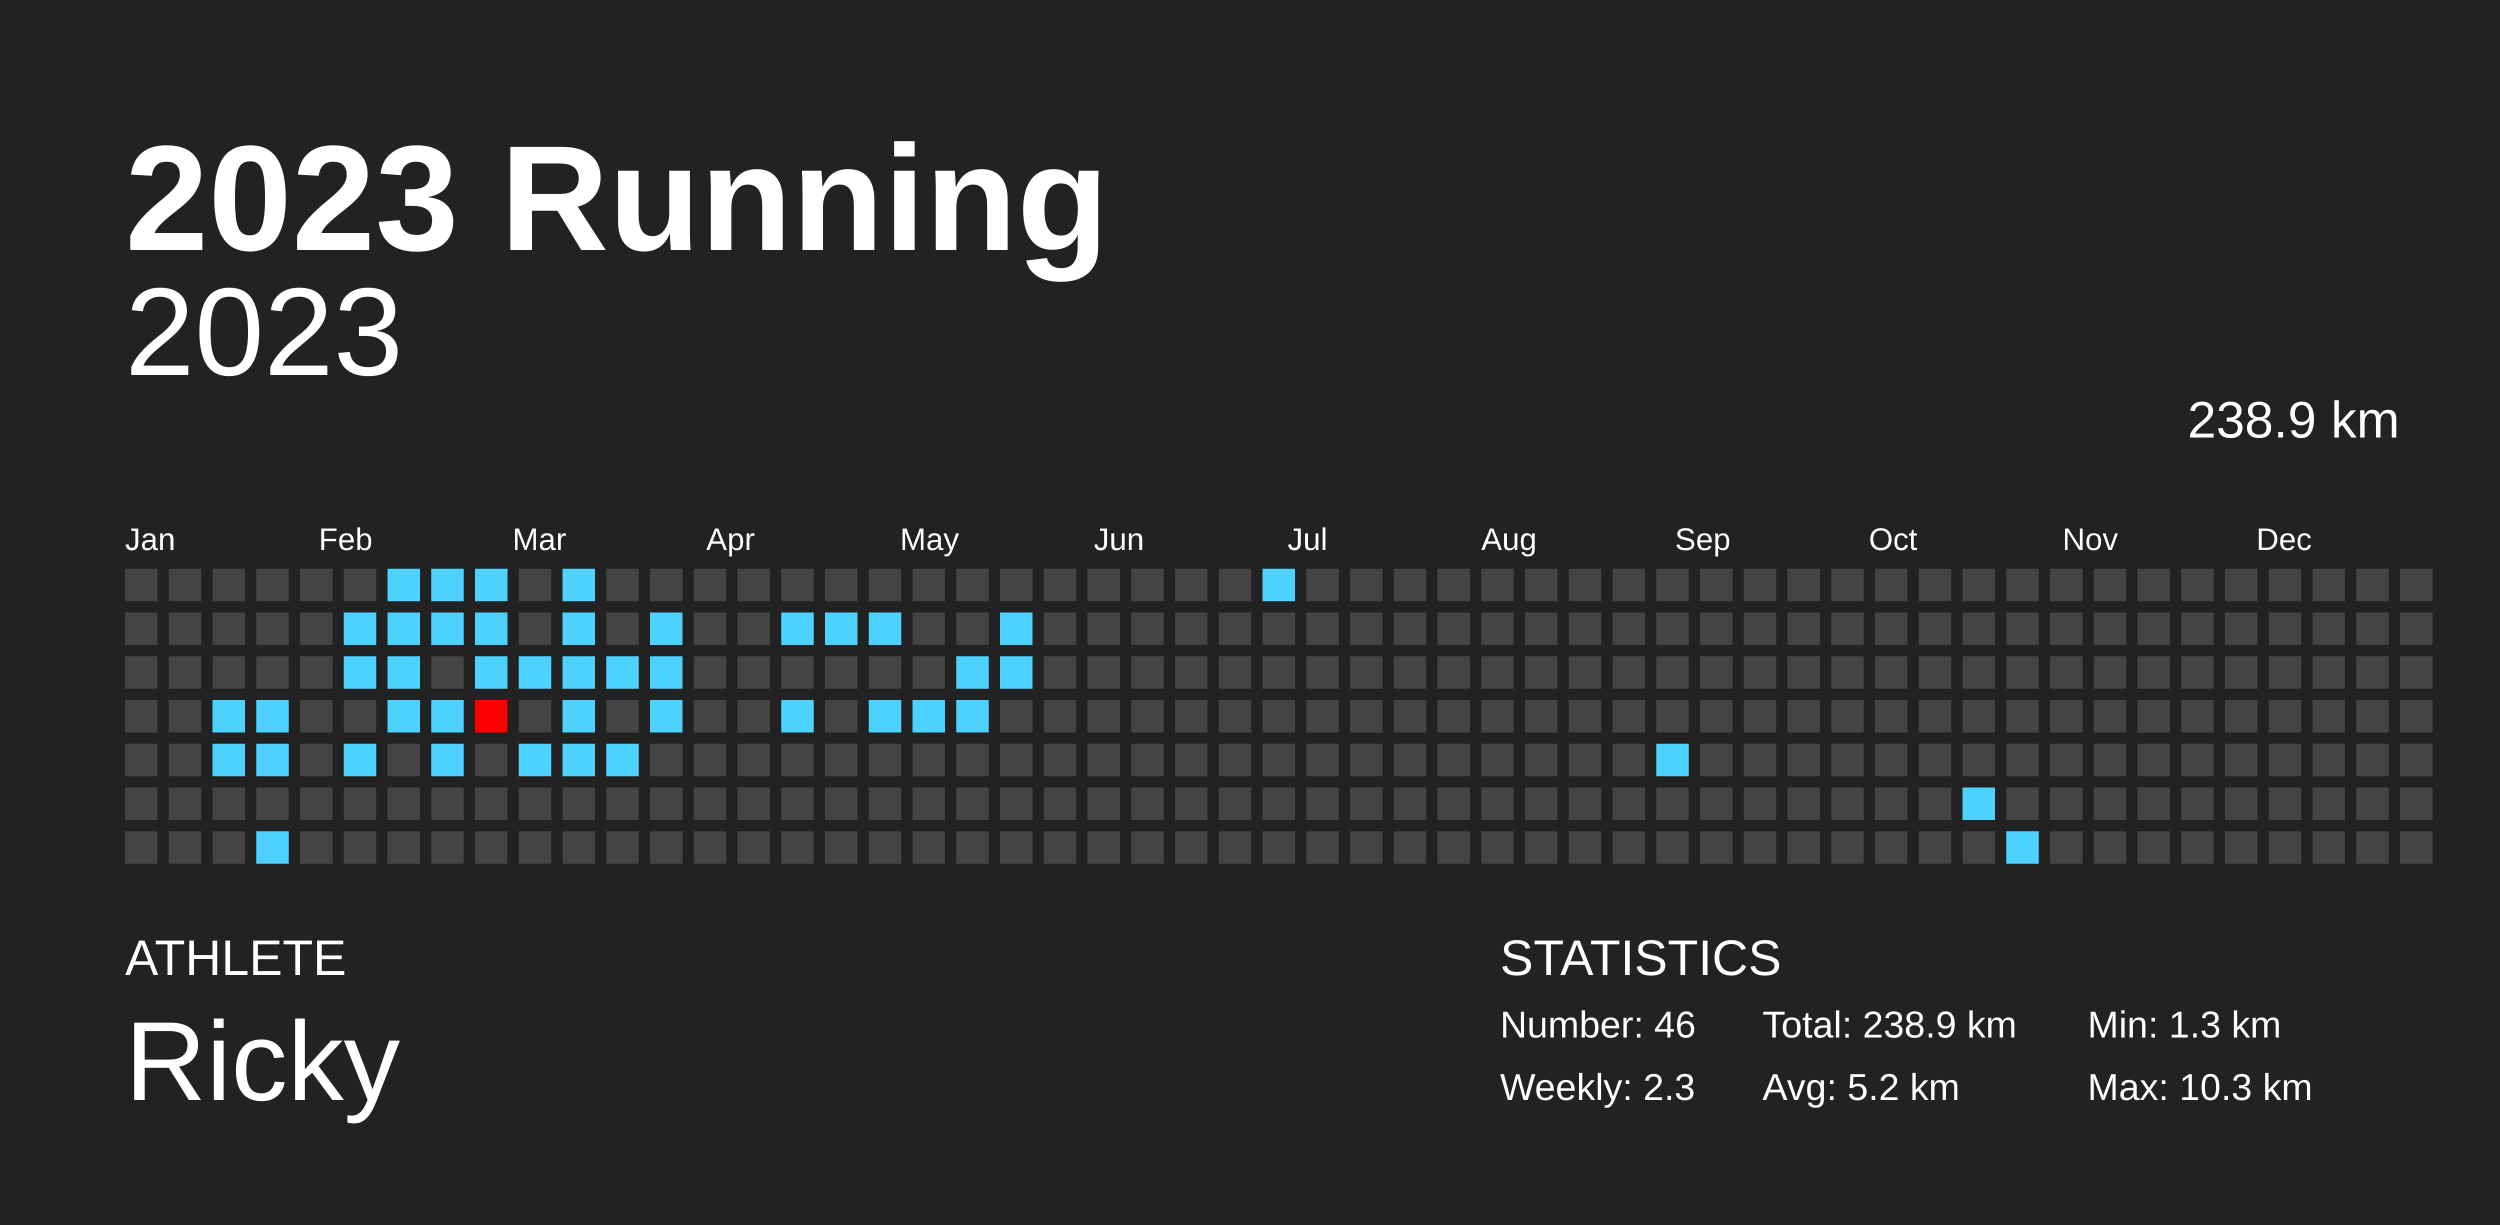
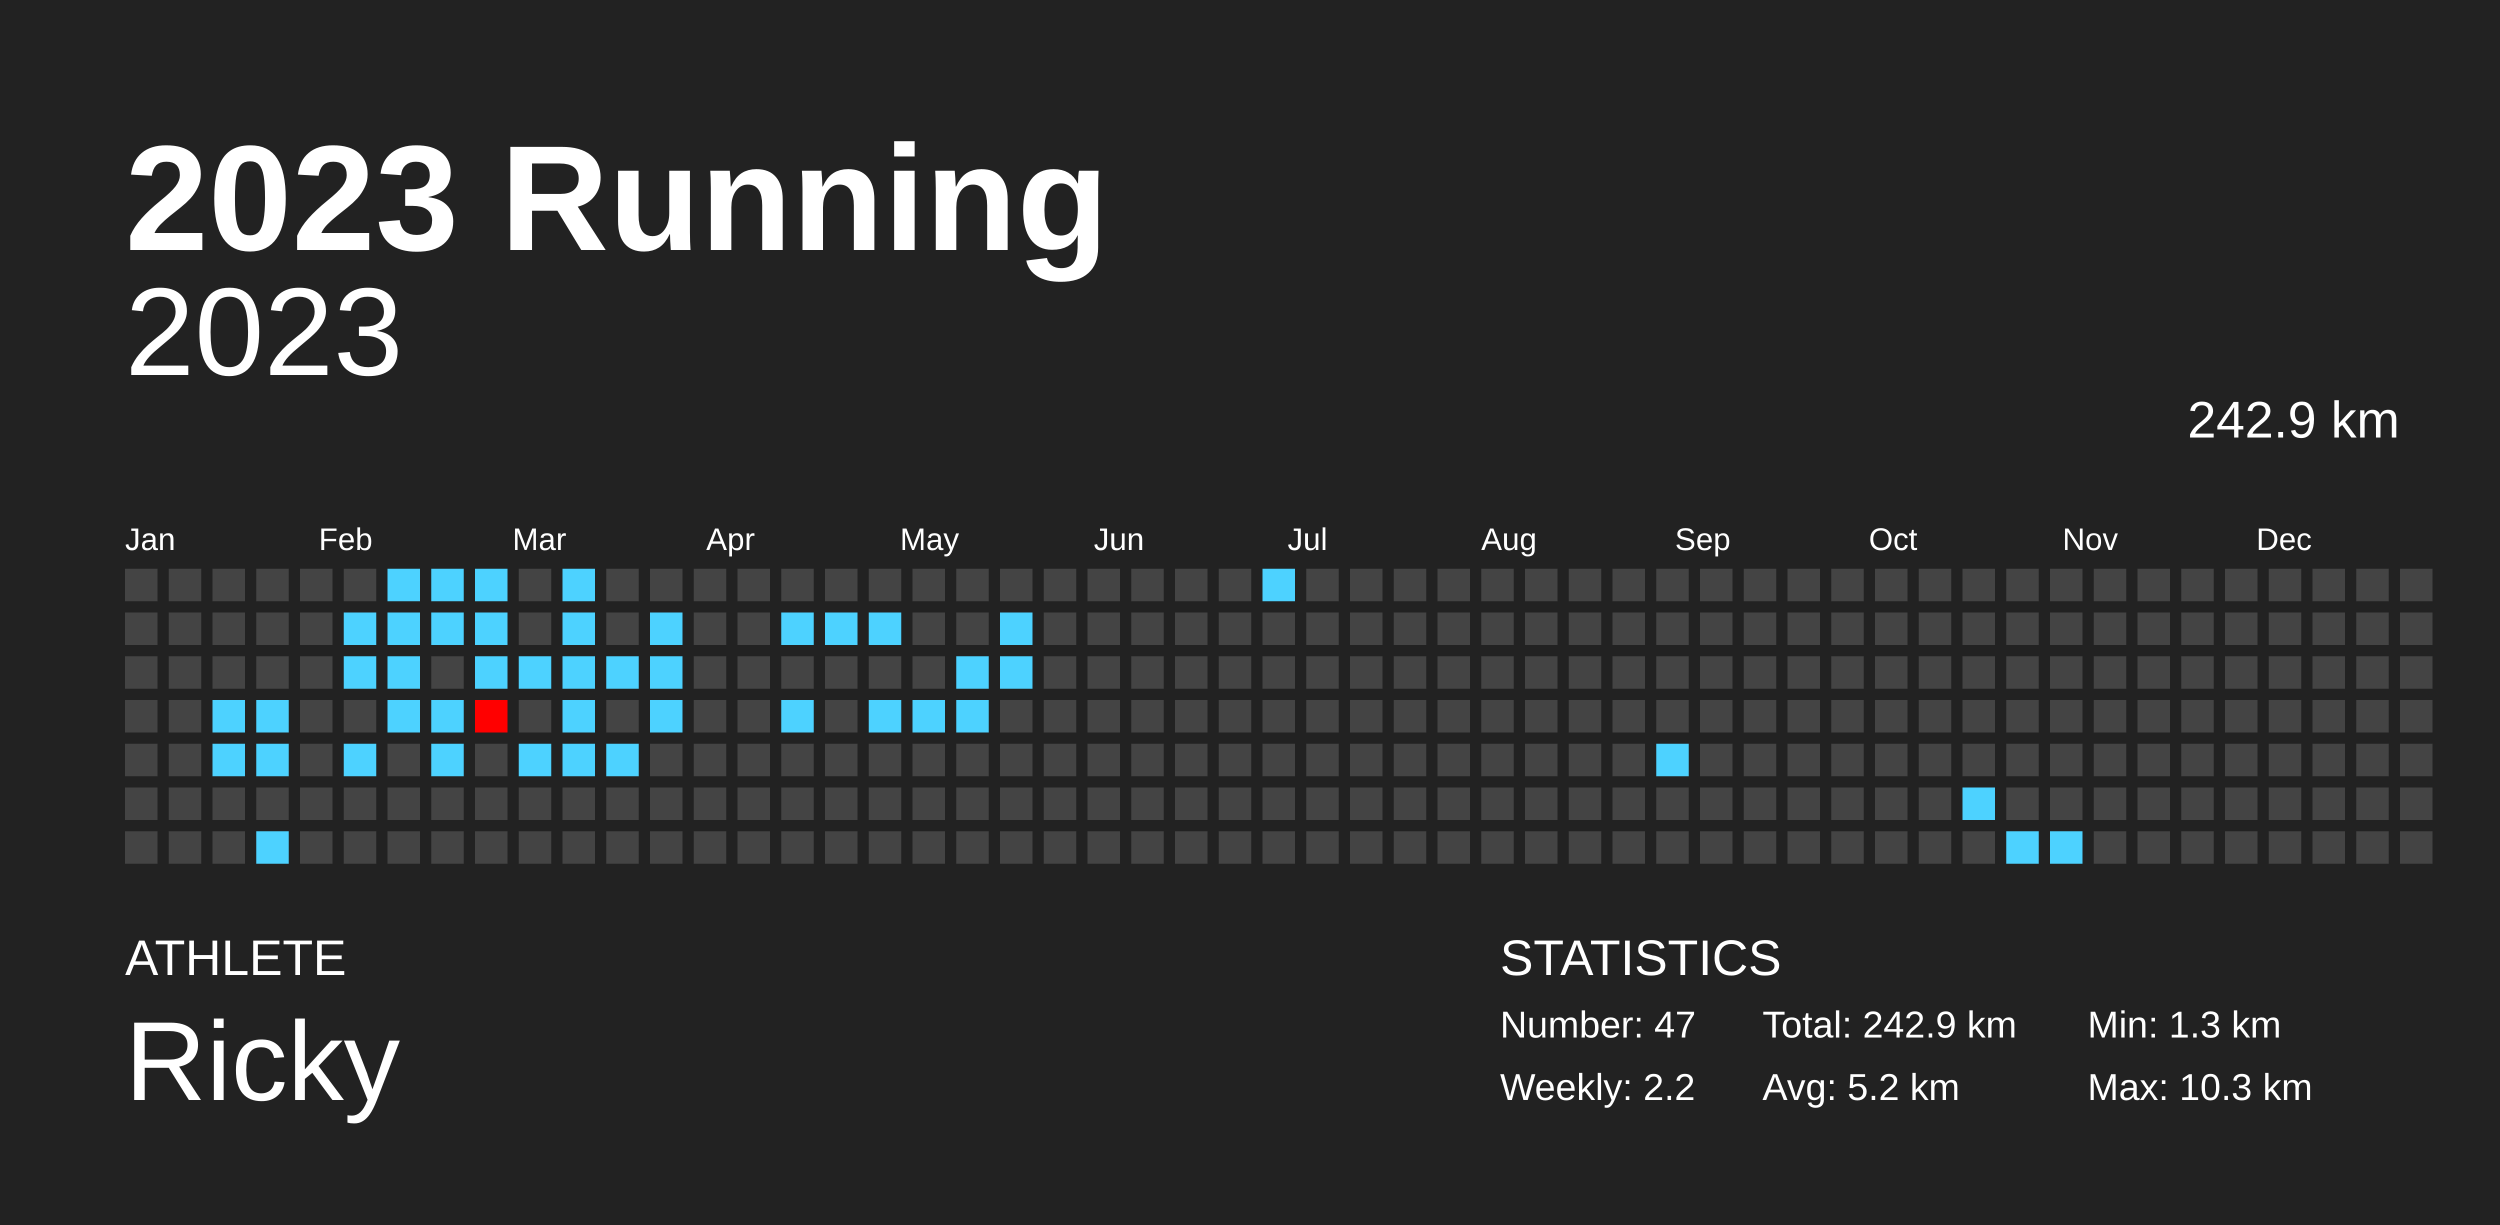
<svg xmlns="http://www.w3.org/2000/svg" baseProfile="full" height="98mm" version="1.1" viewBox="0,0,200,98" width="200mm">
  <defs />
  <rect fill="#222222" height="98" width="200" x="0" y="0" />
  <text fill="#FFFFFF" style="font-size:12px; font-family:Arial; font-weight:bold;" x="10" y="20">2023 Running</text>
  <text fill="#FFFFFF" style="font-size:4px; font-family:Arial" x="10" y="78">ATHLETE</text>
  <text fill="#FFFFFF" style="font-size:9px; font-family:Arial" x="10" y="88">Ricky</text>
  <text fill="#FFFFFF" style="font-size:4px; font-family:Arial" x="120" y="78">STATISTICS</text>
-   <text fill="#FFFFFF" style="font-size:3px; font-family:Arial" x="120" y="83">Number: 46</text>
-   <text fill="#FFFFFF" style="font-size:3px; font-family:Arial" x="120" y="88">Weekly: 2.3</text>
-   <text fill="#FFFFFF" style="font-size:3px; font-family:Arial" x="141" y="83">Total: 238.9 km</text>
+   <text fill="#FFFFFF" style="font-size:3px; font-family:Arial" x="120" y="83">Number: 47</text>
+   <text fill="#FFFFFF" style="font-size:3px; font-family:Arial" x="120" y="88">Weekly: 2.2</text>
+   <text fill="#FFFFFF" style="font-size:3px; font-family:Arial" x="141" y="83">Total: 242.9 km</text>
  <text fill="#FFFFFF" style="font-size:3px; font-family:Arial" x="141" y="88">Avg: 5.2 km</text>
  <text fill="#FFFFFF" style="font-size:3px; font-family:Arial" x="167" y="83">Min: 1.3 km</text>
  <text fill="#FFFFFF" style="font-size:3px; font-family:Arial" x="167" y="88">Max: 10.3 km</text>
  <text alignment-baseline="hanging" fill="#FFFFFF" style="font-size:10.0px; font-family:Arial;" x="10" y="30">2023</text>
-   <text alignment-baseline="hanging" fill="#FFFFFF" style="font-size:4.125px; font-family:Arial;" x="175" y="35">238.9 km</text>
+   <text alignment-baseline="hanging" fill="#FFFFFF" style="font-size:4.125px; font-family:Arial;" x="175" y="35">242.9 km</text>
  <text fill="#FFFFFF" style="font-size:2.5px; font-family:Arial" x="10.0" y="44">Jan</text>
  <text fill="#FFFFFF" style="font-size:2.5px; font-family:Arial" x="25.5" y="44">Feb</text>
  <text fill="#FFFFFF" style="font-size:2.5px; font-family:Arial" x="41.0" y="44">Mar</text>
  <text fill="#FFFFFF" style="font-size:2.5px; font-family:Arial" x="56.5" y="44">Apr</text>
  <text fill="#FFFFFF" style="font-size:2.5px; font-family:Arial" x="72.0" y="44">May</text>
  <text fill="#FFFFFF" style="font-size:2.5px; font-family:Arial" x="87.5" y="44">Jun</text>
  <text fill="#FFFFFF" style="font-size:2.5px; font-family:Arial" x="103.0" y="44">Jul</text>
  <text fill="#FFFFFF" style="font-size:2.5px; font-family:Arial" x="118.5" y="44">Aug</text>
  <text fill="#FFFFFF" style="font-size:2.5px; font-family:Arial" x="134.0" y="44">Sep</text>
  <text fill="#FFFFFF" style="font-size:2.5px; font-family:Arial" x="149.5" y="44">Oct</text>
  <text fill="#FFFFFF" style="font-size:2.5px; font-family:Arial" x="165.0" y="44">Nov</text>
  <text fill="#FFFFFF" style="font-size:2.5px; font-family:Arial" x="180.5" y="44">Dec</text>
  <rect fill="#444444" height="2.6" width="2.6" x="10.0" y="45.5" />
  <rect fill="#444444" height="2.6" width="2.6" x="10.0" y="49.0" />
  <rect fill="#444444" height="2.6" width="2.6" x="10.0" y="52.5" />
  <rect fill="#444444" height="2.6" width="2.6" x="10.0" y="56.0" />
  <rect fill="#444444" height="2.6" width="2.6" x="10.0" y="59.5" />
  <rect fill="#444444" height="2.6" width="2.6" x="10.0" y="63.0" />
  <rect fill="#444444" height="2.6" width="2.6" x="10.0" y="66.5" />
  <rect fill="#444444" height="2.6" width="2.6" x="13.5" y="45.5" />
  <rect fill="#444444" height="2.6" width="2.6" x="13.5" y="49.0" />
  <rect fill="#444444" height="2.6" width="2.6" x="13.5" y="52.5" />
  <rect fill="#444444" height="2.6" width="2.6" x="13.5" y="56.0" />
  <rect fill="#444444" height="2.6" width="2.6" x="13.5" y="59.5" />
  <rect fill="#444444" height="2.6" width="2.6" x="13.5" y="63.0" />
  <rect fill="#444444" height="2.6" width="2.6" x="13.5" y="66.5" />
  <rect fill="#444444" height="2.6" width="2.6" x="17.0" y="45.5" />
  <rect fill="#444444" height="2.6" width="2.6" x="17.0" y="49.0" />
  <rect fill="#444444" height="2.6" width="2.6" x="17.0" y="52.5" />
  <rect fill="#4dd2ff" height="2.6" width="2.6" x="17.0" y="56.0" />
  <rect fill="#4dd2ff" height="2.6" width="2.6" x="17.0" y="59.5" />
  <rect fill="#444444" height="2.6" width="2.6" x="17.0" y="63.0" />
  <rect fill="#444444" height="2.6" width="2.6" x="17.0" y="66.5" />
  <rect fill="#444444" height="2.6" width="2.6" x="20.5" y="45.5" />
  <rect fill="#444444" height="2.6" width="2.6" x="20.5" y="49.0" />
  <rect fill="#444444" height="2.6" width="2.6" x="20.5" y="52.5" />
  <rect fill="#4dd2ff" height="2.6" width="2.6" x="20.5" y="56.0" />
  <rect fill="#4dd2ff" height="2.6" width="2.6" x="20.5" y="59.5" />
  <rect fill="#444444" height="2.6" width="2.6" x="20.5" y="63.0" />
  <rect fill="#4dd2ff" height="2.6" width="2.6" x="20.5" y="66.5" />
  <rect fill="#444444" height="2.6" width="2.6" x="24.0" y="45.5" />
  <rect fill="#444444" height="2.6" width="2.6" x="24.0" y="49.0" />
  <rect fill="#444444" height="2.6" width="2.6" x="24.0" y="52.5" />
  <rect fill="#444444" height="2.6" width="2.6" x="24.0" y="56.0" />
  <rect fill="#444444" height="2.6" width="2.6" x="24.0" y="59.5" />
  <rect fill="#444444" height="2.6" width="2.6" x="24.0" y="63.0" />
  <rect fill="#444444" height="2.6" width="2.6" x="24.0" y="66.5" />
  <rect fill="#444444" height="2.6" width="2.6" x="27.5" y="45.5" />
  <rect fill="#4dd2ff" height="2.6" width="2.6" x="27.5" y="49.0" />
  <rect fill="#4dd2ff" height="2.6" width="2.6" x="27.5" y="52.5" />
  <rect fill="#444444" height="2.6" width="2.6" x="27.5" y="56.0" />
  <rect fill="#4dd2ff" height="2.6" width="2.6" x="27.5" y="59.5" />
  <rect fill="#444444" height="2.6" width="2.6" x="27.5" y="63.0" />
  <rect fill="#444444" height="2.6" width="2.6" x="27.5" y="66.5" />
  <rect fill="#4dd2ff" height="2.6" width="2.6" x="31.0" y="45.5" />
  <rect fill="#4dd2ff" height="2.6" width="2.6" x="31.0" y="49.0" />
  <rect fill="#4dd2ff" height="2.6" width="2.6" x="31.0" y="52.5" />
  <rect fill="#4dd2ff" height="2.6" width="2.6" x="31.0" y="56.0" />
  <rect fill="#444444" height="2.6" width="2.6" x="31.0" y="59.5" />
  <rect fill="#444444" height="2.6" width="2.6" x="31.0" y="63.0" />
  <rect fill="#444444" height="2.6" width="2.6" x="31.0" y="66.5" />
  <rect fill="#4dd2ff" height="2.6" width="2.6" x="34.5" y="45.5" />
  <rect fill="#4dd2ff" height="2.6" width="2.6" x="34.5" y="49.0" />
  <rect fill="#444444" height="2.6" width="2.6" x="34.5" y="52.5" />
  <rect fill="#4dd2ff" height="2.6" width="2.6" x="34.5" y="56.0" />
  <rect fill="#4dd2ff" height="2.6" width="2.6" x="34.5" y="59.5" />
  <rect fill="#444444" height="2.6" width="2.6" x="34.5" y="63.0" />
  <rect fill="#444444" height="2.6" width="2.6" x="34.5" y="66.5" />
  <rect fill="#4dd2ff" height="2.6" width="2.6" x="38.0" y="45.5" />
  <rect fill="#4dd2ff" height="2.6" width="2.6" x="38.0" y="49.0" />
  <rect fill="#4dd2ff" height="2.6" width="2.6" x="38.0" y="52.5" />
  <rect fill="#ff0000" height="2.6" width="2.6" x="38.0" y="56.0" />
  <rect fill="#444444" height="2.6" width="2.6" x="38.0" y="59.5" />
  <rect fill="#444444" height="2.6" width="2.6" x="38.0" y="63.0" />
  <rect fill="#444444" height="2.6" width="2.6" x="38.0" y="66.5" />
  <rect fill="#444444" height="2.6" width="2.6" x="41.5" y="45.5" />
  <rect fill="#444444" height="2.6" width="2.6" x="41.5" y="49.0" />
  <rect fill="#4dd2ff" height="2.6" width="2.6" x="41.5" y="52.5" />
  <rect fill="#444444" height="2.6" width="2.6" x="41.5" y="56.0" />
  <rect fill="#4dd2ff" height="2.6" width="2.6" x="41.5" y="59.5" />
  <rect fill="#444444" height="2.6" width="2.6" x="41.5" y="63.0" />
  <rect fill="#444444" height="2.6" width="2.6" x="41.5" y="66.5" />
  <rect fill="#4dd2ff" height="2.6" width="2.6" x="45.0" y="45.5" />
  <rect fill="#4dd2ff" height="2.6" width="2.6" x="45.0" y="49.0" />
  <rect fill="#4dd2ff" height="2.6" width="2.6" x="45.0" y="52.5" />
  <rect fill="#4dd2ff" height="2.6" width="2.6" x="45.0" y="56.0" />
  <rect fill="#4dd2ff" height="2.6" width="2.6" x="45.0" y="59.5" />
  <rect fill="#444444" height="2.6" width="2.6" x="45.0" y="63.0" />
  <rect fill="#444444" height="2.6" width="2.6" x="45.0" y="66.5" />
  <rect fill="#444444" height="2.6" width="2.6" x="48.5" y="45.5" />
  <rect fill="#444444" height="2.6" width="2.6" x="48.5" y="49.0" />
  <rect fill="#4dd2ff" height="2.6" width="2.6" x="48.5" y="52.5" />
  <rect fill="#444444" height="2.6" width="2.6" x="48.5" y="56.0" />
  <rect fill="#4dd2ff" height="2.6" width="2.6" x="48.5" y="59.5" />
  <rect fill="#444444" height="2.6" width="2.6" x="48.5" y="63.0" />
  <rect fill="#444444" height="2.6" width="2.6" x="48.5" y="66.5" />
  <rect fill="#444444" height="2.6" width="2.6" x="52.0" y="45.5" />
  <rect fill="#4dd2ff" height="2.6" width="2.6" x="52.0" y="49.0" />
  <rect fill="#4dd2ff" height="2.6" width="2.6" x="52.0" y="52.5" />
  <rect fill="#4dd2ff" height="2.6" width="2.6" x="52.0" y="56.0" />
  <rect fill="#444444" height="2.6" width="2.6" x="52.0" y="59.5" />
  <rect fill="#444444" height="2.6" width="2.6" x="52.0" y="63.0" />
  <rect fill="#444444" height="2.6" width="2.6" x="52.0" y="66.5" />
  <rect fill="#444444" height="2.6" width="2.6" x="55.5" y="45.5" />
  <rect fill="#444444" height="2.6" width="2.6" x="55.5" y="49.0" />
  <rect fill="#444444" height="2.6" width="2.6" x="55.5" y="52.5" />
  <rect fill="#444444" height="2.6" width="2.6" x="55.5" y="56.0" />
  <rect fill="#444444" height="2.6" width="2.6" x="55.5" y="59.5" />
  <rect fill="#444444" height="2.6" width="2.6" x="55.5" y="63.0" />
  <rect fill="#444444" height="2.6" width="2.6" x="55.5" y="66.5" />
  <rect fill="#444444" height="2.6" width="2.6" x="59.0" y="45.5" />
  <rect fill="#444444" height="2.6" width="2.6" x="59.0" y="49.0" />
  <rect fill="#444444" height="2.6" width="2.6" x="59.0" y="52.5" />
  <rect fill="#444444" height="2.6" width="2.6" x="59.0" y="56.0" />
  <rect fill="#444444" height="2.6" width="2.6" x="59.0" y="59.5" />
  <rect fill="#444444" height="2.6" width="2.6" x="59.0" y="63.0" />
  <rect fill="#444444" height="2.6" width="2.6" x="59.0" y="66.5" />
  <rect fill="#444444" height="2.6" width="2.6" x="62.5" y="45.5" />
  <rect fill="#4dd2ff" height="2.6" width="2.6" x="62.5" y="49.0" />
  <rect fill="#444444" height="2.6" width="2.6" x="62.5" y="52.5" />
  <rect fill="#4dd2ff" height="2.6" width="2.6" x="62.5" y="56.0" />
  <rect fill="#444444" height="2.6" width="2.6" x="62.5" y="59.5" />
  <rect fill="#444444" height="2.6" width="2.6" x="62.5" y="63.0" />
  <rect fill="#444444" height="2.6" width="2.6" x="62.5" y="66.5" />
  <rect fill="#444444" height="2.6" width="2.6" x="66.0" y="45.5" />
  <rect fill="#4dd2ff" height="2.6" width="2.6" x="66.0" y="49.0" />
  <rect fill="#444444" height="2.6" width="2.6" x="66.0" y="52.5" />
  <rect fill="#444444" height="2.6" width="2.6" x="66.0" y="56.0" />
  <rect fill="#444444" height="2.6" width="2.6" x="66.0" y="59.5" />
  <rect fill="#444444" height="2.6" width="2.6" x="66.0" y="63.0" />
  <rect fill="#444444" height="2.6" width="2.6" x="66.0" y="66.5" />
  <rect fill="#444444" height="2.6" width="2.6" x="69.5" y="45.5" />
  <rect fill="#4dd2ff" height="2.6" width="2.6" x="69.5" y="49.0" />
  <rect fill="#444444" height="2.6" width="2.6" x="69.5" y="52.5" />
  <rect fill="#4dd2ff" height="2.6" width="2.6" x="69.5" y="56.0" />
  <rect fill="#444444" height="2.6" width="2.6" x="69.5" y="59.5" />
  <rect fill="#444444" height="2.6" width="2.6" x="69.5" y="63.0" />
  <rect fill="#444444" height="2.6" width="2.6" x="69.5" y="66.5" />
  <rect fill="#444444" height="2.6" width="2.6" x="73.0" y="45.5" />
  <rect fill="#444444" height="2.6" width="2.6" x="73.0" y="49.0" />
  <rect fill="#444444" height="2.6" width="2.6" x="73.0" y="52.5" />
  <rect fill="#4dd2ff" height="2.6" width="2.6" x="73.0" y="56.0" />
  <rect fill="#444444" height="2.6" width="2.6" x="73.0" y="59.5" />
  <rect fill="#444444" height="2.6" width="2.6" x="73.0" y="63.0" />
  <rect fill="#444444" height="2.6" width="2.6" x="73.0" y="66.5" />
  <rect fill="#444444" height="2.6" width="2.6" x="76.5" y="45.5" />
  <rect fill="#444444" height="2.6" width="2.6" x="76.5" y="49.0" />
  <rect fill="#4dd2ff" height="2.6" width="2.6" x="76.5" y="52.5" />
  <rect fill="#4dd2ff" height="2.6" width="2.6" x="76.5" y="56.0" />
  <rect fill="#444444" height="2.6" width="2.6" x="76.5" y="59.5" />
  <rect fill="#444444" height="2.6" width="2.6" x="76.5" y="63.0" />
  <rect fill="#444444" height="2.6" width="2.6" x="76.5" y="66.5" />
  <rect fill="#444444" height="2.6" width="2.6" x="80.0" y="45.5" />
  <rect fill="#4dd2ff" height="2.6" width="2.6" x="80.0" y="49.0" />
  <rect fill="#4dd2ff" height="2.6" width="2.6" x="80.0" y="52.5" />
  <rect fill="#444444" height="2.6" width="2.6" x="80.0" y="56.0" />
  <rect fill="#444444" height="2.6" width="2.6" x="80.0" y="59.5" />
  <rect fill="#444444" height="2.6" width="2.6" x="80.0" y="63.0" />
  <rect fill="#444444" height="2.6" width="2.6" x="80.0" y="66.5" />
  <rect fill="#444444" height="2.6" width="2.6" x="83.5" y="45.5" />
  <rect fill="#444444" height="2.6" width="2.6" x="83.5" y="49.0" />
  <rect fill="#444444" height="2.6" width="2.6" x="83.5" y="52.5" />
  <rect fill="#444444" height="2.6" width="2.6" x="83.5" y="56.0" />
  <rect fill="#444444" height="2.6" width="2.6" x="83.5" y="59.5" />
  <rect fill="#444444" height="2.6" width="2.6" x="83.5" y="63.0" />
  <rect fill="#444444" height="2.6" width="2.6" x="83.5" y="66.5" />
  <rect fill="#444444" height="2.6" width="2.6" x="87.0" y="45.5" />
  <rect fill="#444444" height="2.6" width="2.6" x="87.0" y="49.0" />
  <rect fill="#444444" height="2.6" width="2.6" x="87.0" y="52.5" />
  <rect fill="#444444" height="2.6" width="2.6" x="87.0" y="56.0" />
  <rect fill="#444444" height="2.6" width="2.6" x="87.0" y="59.5" />
  <rect fill="#444444" height="2.6" width="2.6" x="87.0" y="63.0" />
  <rect fill="#444444" height="2.6" width="2.6" x="87.0" y="66.5" />
  <rect fill="#444444" height="2.6" width="2.6" x="90.5" y="45.5" />
  <rect fill="#444444" height="2.6" width="2.6" x="90.5" y="49.0" />
  <rect fill="#444444" height="2.6" width="2.6" x="90.5" y="52.5" />
  <rect fill="#444444" height="2.6" width="2.6" x="90.5" y="56.0" />
  <rect fill="#444444" height="2.6" width="2.6" x="90.5" y="59.5" />
  <rect fill="#444444" height="2.6" width="2.6" x="90.5" y="63.0" />
  <rect fill="#444444" height="2.6" width="2.6" x="90.5" y="66.5" />
  <rect fill="#444444" height="2.6" width="2.6" x="94.0" y="45.5" />
  <rect fill="#444444" height="2.6" width="2.6" x="94.0" y="49.0" />
  <rect fill="#444444" height="2.6" width="2.6" x="94.0" y="52.5" />
  <rect fill="#444444" height="2.6" width="2.6" x="94.0" y="56.0" />
  <rect fill="#444444" height="2.6" width="2.6" x="94.0" y="59.5" />
  <rect fill="#444444" height="2.6" width="2.6" x="94.0" y="63.0" />
  <rect fill="#444444" height="2.6" width="2.6" x="94.0" y="66.5" />
  <rect fill="#444444" height="2.6" width="2.6" x="97.5" y="45.5" />
  <rect fill="#444444" height="2.6" width="2.6" x="97.5" y="49.0" />
  <rect fill="#444444" height="2.6" width="2.6" x="97.5" y="52.5" />
  <rect fill="#444444" height="2.6" width="2.6" x="97.5" y="56.0" />
  <rect fill="#444444" height="2.6" width="2.6" x="97.5" y="59.5" />
  <rect fill="#444444" height="2.6" width="2.6" x="97.5" y="63.0" />
  <rect fill="#444444" height="2.6" width="2.6" x="97.5" y="66.5" />
  <rect fill="#4dd2ff" height="2.6" width="2.6" x="101.0" y="45.5" />
  <rect fill="#444444" height="2.6" width="2.6" x="101.0" y="49.0" />
  <rect fill="#444444" height="2.6" width="2.6" x="101.0" y="52.5" />
  <rect fill="#444444" height="2.6" width="2.6" x="101.0" y="56.0" />
  <rect fill="#444444" height="2.6" width="2.6" x="101.0" y="59.5" />
  <rect fill="#444444" height="2.6" width="2.6" x="101.0" y="63.0" />
  <rect fill="#444444" height="2.6" width="2.6" x="101.0" y="66.5" />
  <rect fill="#444444" height="2.6" width="2.6" x="104.5" y="45.5" />
  <rect fill="#444444" height="2.6" width="2.6" x="104.5" y="49.0" />
  <rect fill="#444444" height="2.6" width="2.6" x="104.5" y="52.5" />
  <rect fill="#444444" height="2.6" width="2.6" x="104.5" y="56.0" />
  <rect fill="#444444" height="2.6" width="2.6" x="104.5" y="59.5" />
  <rect fill="#444444" height="2.6" width="2.6" x="104.5" y="63.0" />
  <rect fill="#444444" height="2.6" width="2.6" x="104.5" y="66.5" />
  <rect fill="#444444" height="2.6" width="2.6" x="108.0" y="45.5" />
  <rect fill="#444444" height="2.6" width="2.6" x="108.0" y="49.0" />
  <rect fill="#444444" height="2.6" width="2.6" x="108.0" y="52.5" />
  <rect fill="#444444" height="2.6" width="2.6" x="108.0" y="56.0" />
  <rect fill="#444444" height="2.6" width="2.6" x="108.0" y="59.5" />
  <rect fill="#444444" height="2.6" width="2.6" x="108.0" y="63.0" />
  <rect fill="#444444" height="2.6" width="2.6" x="108.0" y="66.5" />
  <rect fill="#444444" height="2.6" width="2.6" x="111.5" y="45.5" />
  <rect fill="#444444" height="2.6" width="2.6" x="111.5" y="49.0" />
  <rect fill="#444444" height="2.6" width="2.6" x="111.5" y="52.5" />
  <rect fill="#444444" height="2.6" width="2.6" x="111.5" y="56.0" />
  <rect fill="#444444" height="2.6" width="2.6" x="111.5" y="59.5" />
  <rect fill="#444444" height="2.6" width="2.6" x="111.5" y="63.0" />
  <rect fill="#444444" height="2.6" width="2.6" x="111.5" y="66.5" />
  <rect fill="#444444" height="2.6" width="2.6" x="115.0" y="45.5" />
  <rect fill="#444444" height="2.6" width="2.6" x="115.0" y="49.0" />
  <rect fill="#444444" height="2.6" width="2.6" x="115.0" y="52.5" />
  <rect fill="#444444" height="2.6" width="2.6" x="115.0" y="56.0" />
  <rect fill="#444444" height="2.6" width="2.6" x="115.0" y="59.5" />
  <rect fill="#444444" height="2.6" width="2.6" x="115.0" y="63.0" />
  <rect fill="#444444" height="2.6" width="2.6" x="115.0" y="66.5" />
  <rect fill="#444444" height="2.6" width="2.6" x="118.5" y="45.5" />
  <rect fill="#444444" height="2.6" width="2.6" x="118.5" y="49.0" />
  <rect fill="#444444" height="2.6" width="2.6" x="118.5" y="52.5" />
  <rect fill="#444444" height="2.6" width="2.6" x="118.5" y="56.0" />
  <rect fill="#444444" height="2.6" width="2.6" x="118.5" y="59.5" />
  <rect fill="#444444" height="2.6" width="2.6" x="118.5" y="63.0" />
  <rect fill="#444444" height="2.6" width="2.6" x="118.5" y="66.5" />
  <rect fill="#444444" height="2.6" width="2.6" x="122.0" y="45.5" />
  <rect fill="#444444" height="2.6" width="2.6" x="122.0" y="49.0" />
  <rect fill="#444444" height="2.6" width="2.6" x="122.0" y="52.5" />
  <rect fill="#444444" height="2.6" width="2.6" x="122.0" y="56.0" />
  <rect fill="#444444" height="2.6" width="2.6" x="122.0" y="59.5" />
  <rect fill="#444444" height="2.6" width="2.6" x="122.0" y="63.0" />
  <rect fill="#444444" height="2.6" width="2.6" x="122.0" y="66.5" />
  <rect fill="#444444" height="2.6" width="2.6" x="125.5" y="45.5" />
  <rect fill="#444444" height="2.6" width="2.6" x="125.5" y="49.0" />
  <rect fill="#444444" height="2.6" width="2.6" x="125.5" y="52.5" />
  <rect fill="#444444" height="2.6" width="2.6" x="125.5" y="56.0" />
  <rect fill="#444444" height="2.6" width="2.6" x="125.5" y="59.5" />
  <rect fill="#444444" height="2.6" width="2.6" x="125.5" y="63.0" />
  <rect fill="#444444" height="2.6" width="2.6" x="125.5" y="66.5" />
  <rect fill="#444444" height="2.6" width="2.6" x="129.0" y="45.5" />
  <rect fill="#444444" height="2.6" width="2.6" x="129.0" y="49.0" />
  <rect fill="#444444" height="2.6" width="2.6" x="129.0" y="52.5" />
  <rect fill="#444444" height="2.6" width="2.6" x="129.0" y="56.0" />
  <rect fill="#444444" height="2.6" width="2.6" x="129.0" y="59.5" />
  <rect fill="#444444" height="2.6" width="2.6" x="129.0" y="63.0" />
  <rect fill="#444444" height="2.6" width="2.6" x="129.0" y="66.5" />
  <rect fill="#444444" height="2.6" width="2.6" x="132.5" y="45.5" />
  <rect fill="#444444" height="2.6" width="2.6" x="132.5" y="49.0" />
  <rect fill="#444444" height="2.6" width="2.6" x="132.5" y="52.5" />
  <rect fill="#444444" height="2.6" width="2.6" x="132.5" y="56.0" />
  <rect fill="#4dd2ff" height="2.6" width="2.6" x="132.5" y="59.5" />
  <rect fill="#444444" height="2.6" width="2.6" x="132.5" y="63.0" />
  <rect fill="#444444" height="2.6" width="2.6" x="132.5" y="66.5" />
  <rect fill="#444444" height="2.6" width="2.6" x="136.0" y="45.5" />
  <rect fill="#444444" height="2.6" width="2.6" x="136.0" y="49.0" />
  <rect fill="#444444" height="2.6" width="2.6" x="136.0" y="52.5" />
  <rect fill="#444444" height="2.6" width="2.6" x="136.0" y="56.0" />
  <rect fill="#444444" height="2.6" width="2.6" x="136.0" y="59.5" />
  <rect fill="#444444" height="2.6" width="2.6" x="136.0" y="63.0" />
  <rect fill="#444444" height="2.6" width="2.6" x="136.0" y="66.5" />
  <rect fill="#444444" height="2.6" width="2.6" x="139.5" y="45.5" />
  <rect fill="#444444" height="2.6" width="2.6" x="139.5" y="49.0" />
  <rect fill="#444444" height="2.6" width="2.6" x="139.5" y="52.5" />
  <rect fill="#444444" height="2.6" width="2.6" x="139.5" y="56.0" />
  <rect fill="#444444" height="2.6" width="2.6" x="139.5" y="59.5" />
  <rect fill="#444444" height="2.6" width="2.6" x="139.5" y="63.0" />
  <rect fill="#444444" height="2.6" width="2.6" x="139.5" y="66.5" />
  <rect fill="#444444" height="2.6" width="2.6" x="143.0" y="45.5" />
  <rect fill="#444444" height="2.6" width="2.6" x="143.0" y="49.0" />
  <rect fill="#444444" height="2.6" width="2.6" x="143.0" y="52.5" />
  <rect fill="#444444" height="2.6" width="2.6" x="143.0" y="56.0" />
  <rect fill="#444444" height="2.6" width="2.6" x="143.0" y="59.5" />
  <rect fill="#444444" height="2.6" width="2.6" x="143.0" y="63.0" />
  <rect fill="#444444" height="2.6" width="2.6" x="143.0" y="66.5" />
  <rect fill="#444444" height="2.6" width="2.6" x="146.5" y="45.5" />
  <rect fill="#444444" height="2.6" width="2.6" x="146.5" y="49.0" />
  <rect fill="#444444" height="2.6" width="2.6" x="146.5" y="52.5" />
  <rect fill="#444444" height="2.6" width="2.6" x="146.5" y="56.0" />
  <rect fill="#444444" height="2.6" width="2.6" x="146.5" y="59.5" />
  <rect fill="#444444" height="2.6" width="2.6" x="146.5" y="63.0" />
  <rect fill="#444444" height="2.6" width="2.6" x="146.5" y="66.5" />
  <rect fill="#444444" height="2.6" width="2.6" x="150.0" y="45.5" />
  <rect fill="#444444" height="2.6" width="2.6" x="150.0" y="49.0" />
  <rect fill="#444444" height="2.6" width="2.6" x="150.0" y="52.5" />
  <rect fill="#444444" height="2.6" width="2.6" x="150.0" y="56.0" />
  <rect fill="#444444" height="2.6" width="2.6" x="150.0" y="59.5" />
  <rect fill="#444444" height="2.6" width="2.6" x="150.0" y="63.0" />
  <rect fill="#444444" height="2.6" width="2.6" x="150.0" y="66.5" />
  <rect fill="#444444" height="2.6" width="2.6" x="153.5" y="45.5" />
  <rect fill="#444444" height="2.6" width="2.6" x="153.5" y="49.0" />
  <rect fill="#444444" height="2.6" width="2.6" x="153.5" y="52.5" />
  <rect fill="#444444" height="2.6" width="2.6" x="153.5" y="56.0" />
  <rect fill="#444444" height="2.6" width="2.6" x="153.5" y="59.5" />
  <rect fill="#444444" height="2.6" width="2.6" x="153.5" y="63.0" />
  <rect fill="#444444" height="2.6" width="2.6" x="153.5" y="66.5" />
  <rect fill="#444444" height="2.6" width="2.6" x="157.0" y="45.5" />
  <rect fill="#444444" height="2.6" width="2.6" x="157.0" y="49.0" />
  <rect fill="#444444" height="2.6" width="2.6" x="157.0" y="52.5" />
  <rect fill="#444444" height="2.6" width="2.6" x="157.0" y="56.0" />
  <rect fill="#444444" height="2.6" width="2.6" x="157.0" y="59.5" />
  <rect fill="#4dd2ff" height="2.6" width="2.6" x="157.0" y="63.0" />
  <rect fill="#444444" height="2.6" width="2.6" x="157.0" y="66.5" />
  <rect fill="#444444" height="2.6" width="2.6" x="160.5" y="45.5" />
  <rect fill="#444444" height="2.6" width="2.6" x="160.5" y="49.0" />
  <rect fill="#444444" height="2.6" width="2.6" x="160.5" y="52.5" />
  <rect fill="#444444" height="2.6" width="2.6" x="160.5" y="56.0" />
  <rect fill="#444444" height="2.6" width="2.6" x="160.5" y="59.5" />
  <rect fill="#444444" height="2.6" width="2.6" x="160.5" y="63.0" />
  <rect fill="#4dd2ff" height="2.6" width="2.6" x="160.5" y="66.5" />
  <rect fill="#444444" height="2.6" width="2.6" x="164.0" y="45.5" />
  <rect fill="#444444" height="2.6" width="2.6" x="164.0" y="49.0" />
  <rect fill="#444444" height="2.6" width="2.6" x="164.0" y="52.5" />
  <rect fill="#444444" height="2.6" width="2.6" x="164.0" y="56.0" />
  <rect fill="#444444" height="2.6" width="2.6" x="164.0" y="59.5" />
  <rect fill="#444444" height="2.6" width="2.6" x="164.0" y="63.0" />
-   <rect fill="#444444" height="2.6" width="2.6" x="164.0" y="66.5" />
+   <rect fill="#4dd2ff" height="2.6" width="2.6" x="164.0" y="66.5" />
  <rect fill="#444444" height="2.6" width="2.6" x="167.5" y="45.5" />
  <rect fill="#444444" height="2.6" width="2.6" x="167.5" y="49.0" />
  <rect fill="#444444" height="2.6" width="2.6" x="167.5" y="52.5" />
  <rect fill="#444444" height="2.6" width="2.6" x="167.5" y="56.0" />
  <rect fill="#444444" height="2.6" width="2.6" x="167.5" y="59.5" />
  <rect fill="#444444" height="2.6" width="2.6" x="167.5" y="63.0" />
  <rect fill="#444444" height="2.6" width="2.6" x="167.5" y="66.5" />
  <rect fill="#444444" height="2.6" width="2.6" x="171.0" y="45.5" />
  <rect fill="#444444" height="2.6" width="2.6" x="171.0" y="49.0" />
  <rect fill="#444444" height="2.6" width="2.6" x="171.0" y="52.5" />
  <rect fill="#444444" height="2.6" width="2.6" x="171.0" y="56.0" />
  <rect fill="#444444" height="2.6" width="2.6" x="171.0" y="59.5" />
  <rect fill="#444444" height="2.6" width="2.6" x="171.0" y="63.0" />
  <rect fill="#444444" height="2.6" width="2.6" x="171.0" y="66.5" />
  <rect fill="#444444" height="2.6" width="2.6" x="174.5" y="45.5" />
  <rect fill="#444444" height="2.6" width="2.6" x="174.5" y="49.0" />
  <rect fill="#444444" height="2.6" width="2.6" x="174.5" y="52.5" />
  <rect fill="#444444" height="2.6" width="2.6" x="174.5" y="56.0" />
  <rect fill="#444444" height="2.6" width="2.6" x="174.5" y="59.5" />
  <rect fill="#444444" height="2.6" width="2.6" x="174.5" y="63.0" />
  <rect fill="#444444" height="2.6" width="2.6" x="174.5" y="66.5" />
  <rect fill="#444444" height="2.6" width="2.6" x="178.0" y="45.5" />
  <rect fill="#444444" height="2.6" width="2.6" x="178.0" y="49.0" />
  <rect fill="#444444" height="2.6" width="2.6" x="178.0" y="52.5" />
  <rect fill="#444444" height="2.6" width="2.6" x="178.0" y="56.0" />
  <rect fill="#444444" height="2.6" width="2.6" x="178.0" y="59.5" />
  <rect fill="#444444" height="2.6" width="2.6" x="178.0" y="63.0" />
  <rect fill="#444444" height="2.6" width="2.6" x="178.0" y="66.5" />
  <rect fill="#444444" height="2.6" width="2.6" x="181.5" y="45.5" />
  <rect fill="#444444" height="2.6" width="2.6" x="181.5" y="49.0" />
  <rect fill="#444444" height="2.6" width="2.6" x="181.5" y="52.5" />
  <rect fill="#444444" height="2.6" width="2.6" x="181.5" y="56.0" />
  <rect fill="#444444" height="2.6" width="2.6" x="181.5" y="59.5" />
  <rect fill="#444444" height="2.6" width="2.6" x="181.5" y="63.0" />
  <rect fill="#444444" height="2.6" width="2.6" x="181.5" y="66.5" />
  <rect fill="#444444" height="2.6" width="2.6" x="185.0" y="45.5" />
  <rect fill="#444444" height="2.6" width="2.6" x="185.0" y="49.0" />
  <rect fill="#444444" height="2.6" width="2.6" x="185.0" y="52.5" />
  <rect fill="#444444" height="2.6" width="2.6" x="185.0" y="56.0" />
  <rect fill="#444444" height="2.6" width="2.6" x="185.0" y="59.5" />
  <rect fill="#444444" height="2.6" width="2.6" x="185.0" y="63.0" />
  <rect fill="#444444" height="2.6" width="2.6" x="185.0" y="66.5" />
  <rect fill="#444444" height="2.6" width="2.6" x="188.5" y="45.5" />
  <rect fill="#444444" height="2.6" width="2.6" x="188.5" y="49.0" />
  <rect fill="#444444" height="2.6" width="2.6" x="188.5" y="52.5" />
  <rect fill="#444444" height="2.6" width="2.6" x="188.5" y="56.0" />
  <rect fill="#444444" height="2.6" width="2.6" x="188.5" y="59.5" />
  <rect fill="#444444" height="2.6" width="2.6" x="188.5" y="63.0" />
  <rect fill="#444444" height="2.6" width="2.6" x="188.5" y="66.5" />
  <rect fill="#444444" height="2.6" width="2.6" x="192.0" y="45.5" />
  <rect fill="#444444" height="2.6" width="2.6" x="192.0" y="49.0" />
  <rect fill="#444444" height="2.6" width="2.6" x="192.0" y="52.5" />
  <rect fill="#444444" height="2.6" width="2.6" x="192.0" y="56.0" />
  <rect fill="#444444" height="2.6" width="2.6" x="192.0" y="59.5" />
  <rect fill="#444444" height="2.6" width="2.6" x="192.0" y="63.0" />
  <rect fill="#444444" height="2.6" width="2.6" x="192.0" y="66.5" />
</svg>
